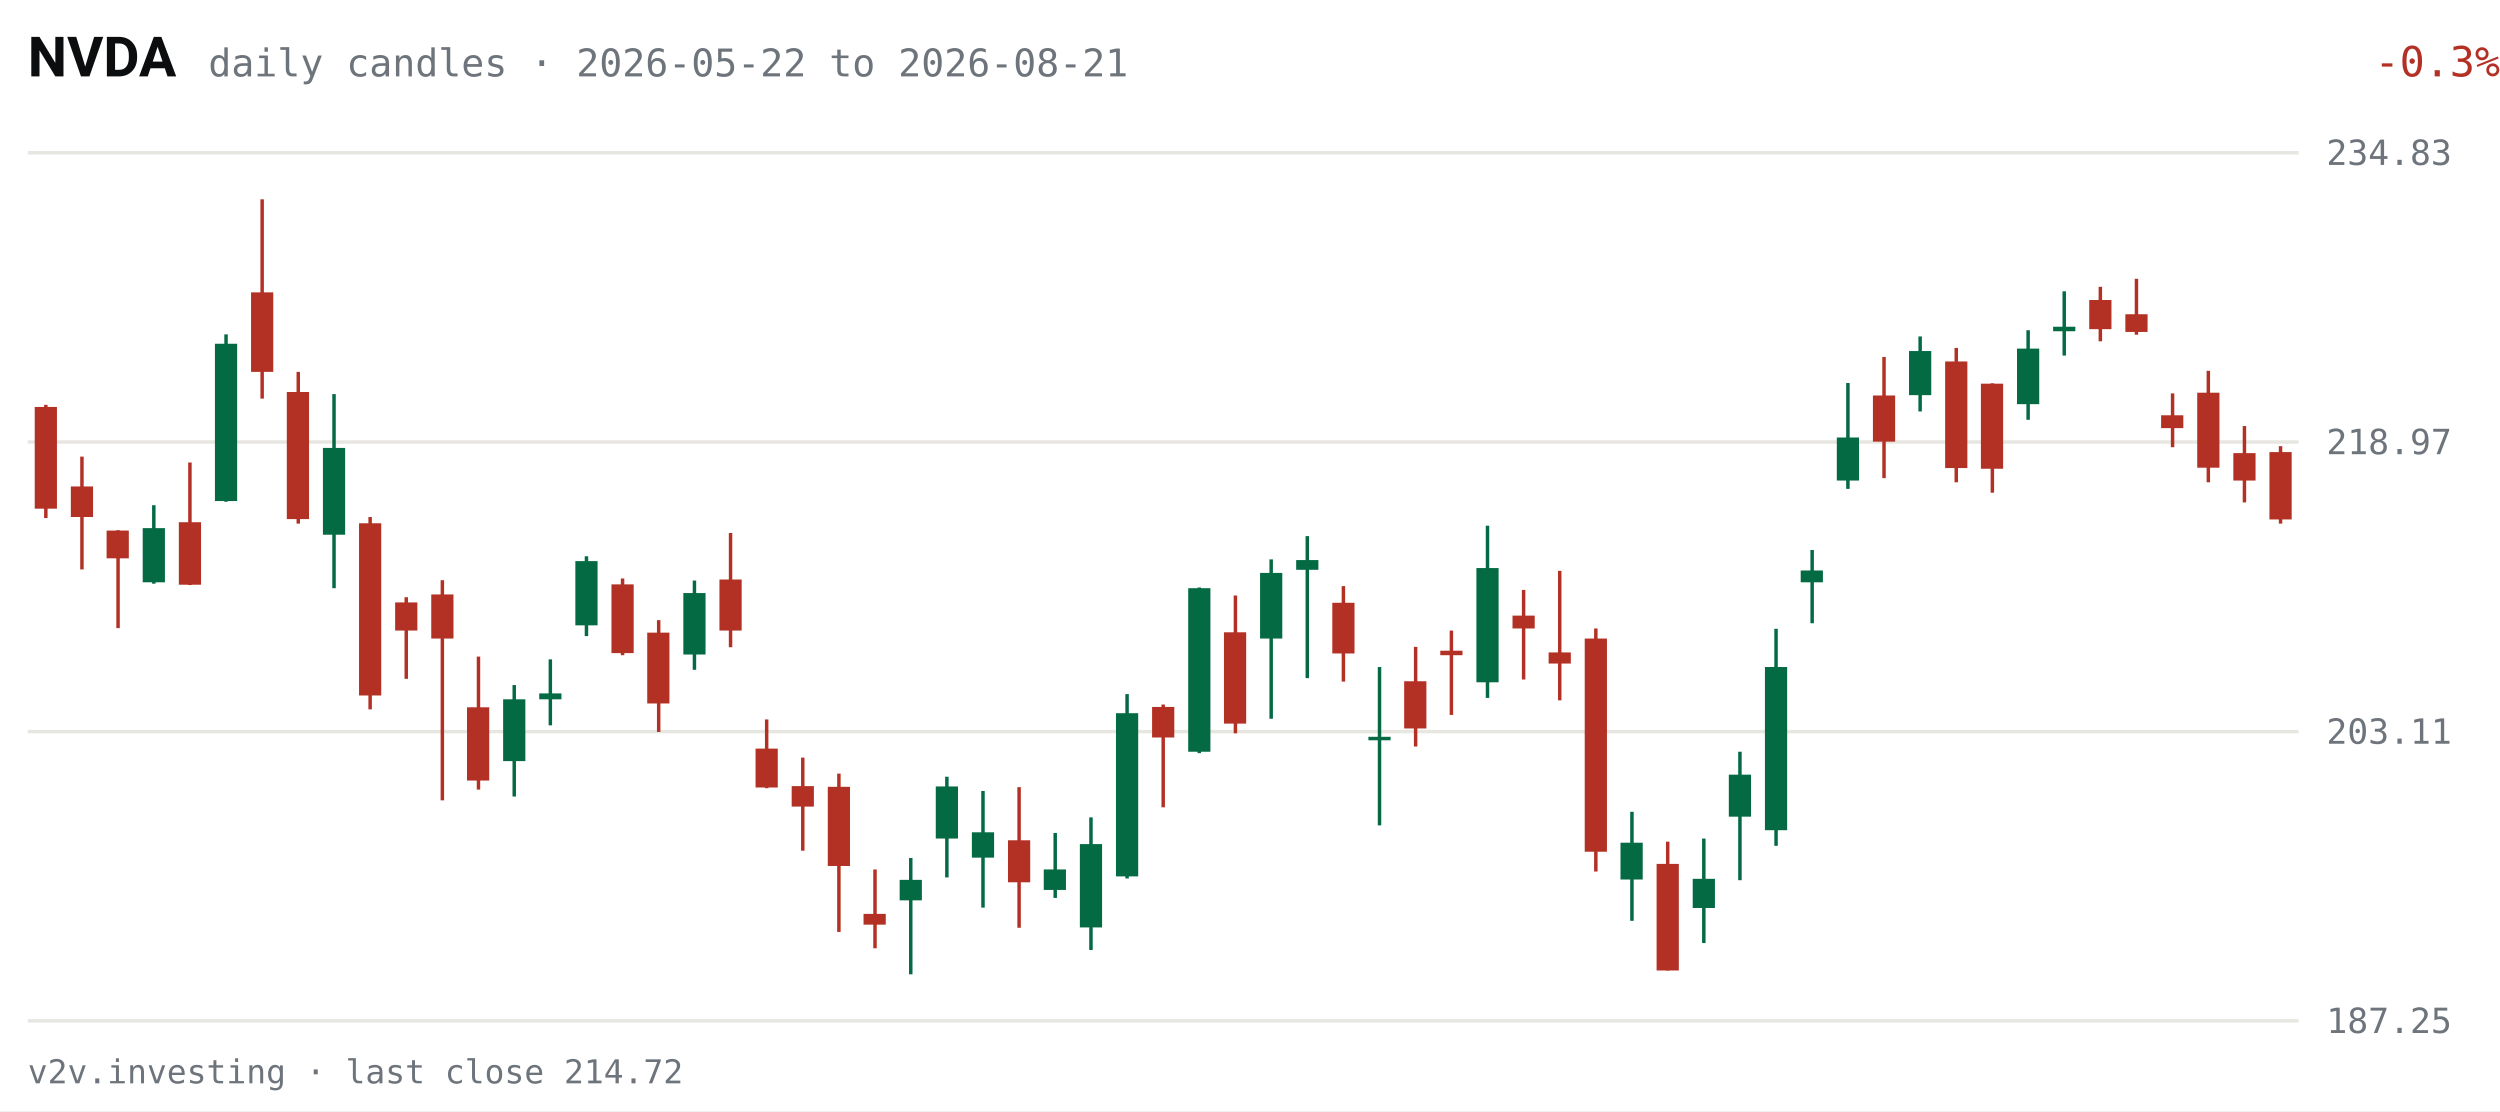
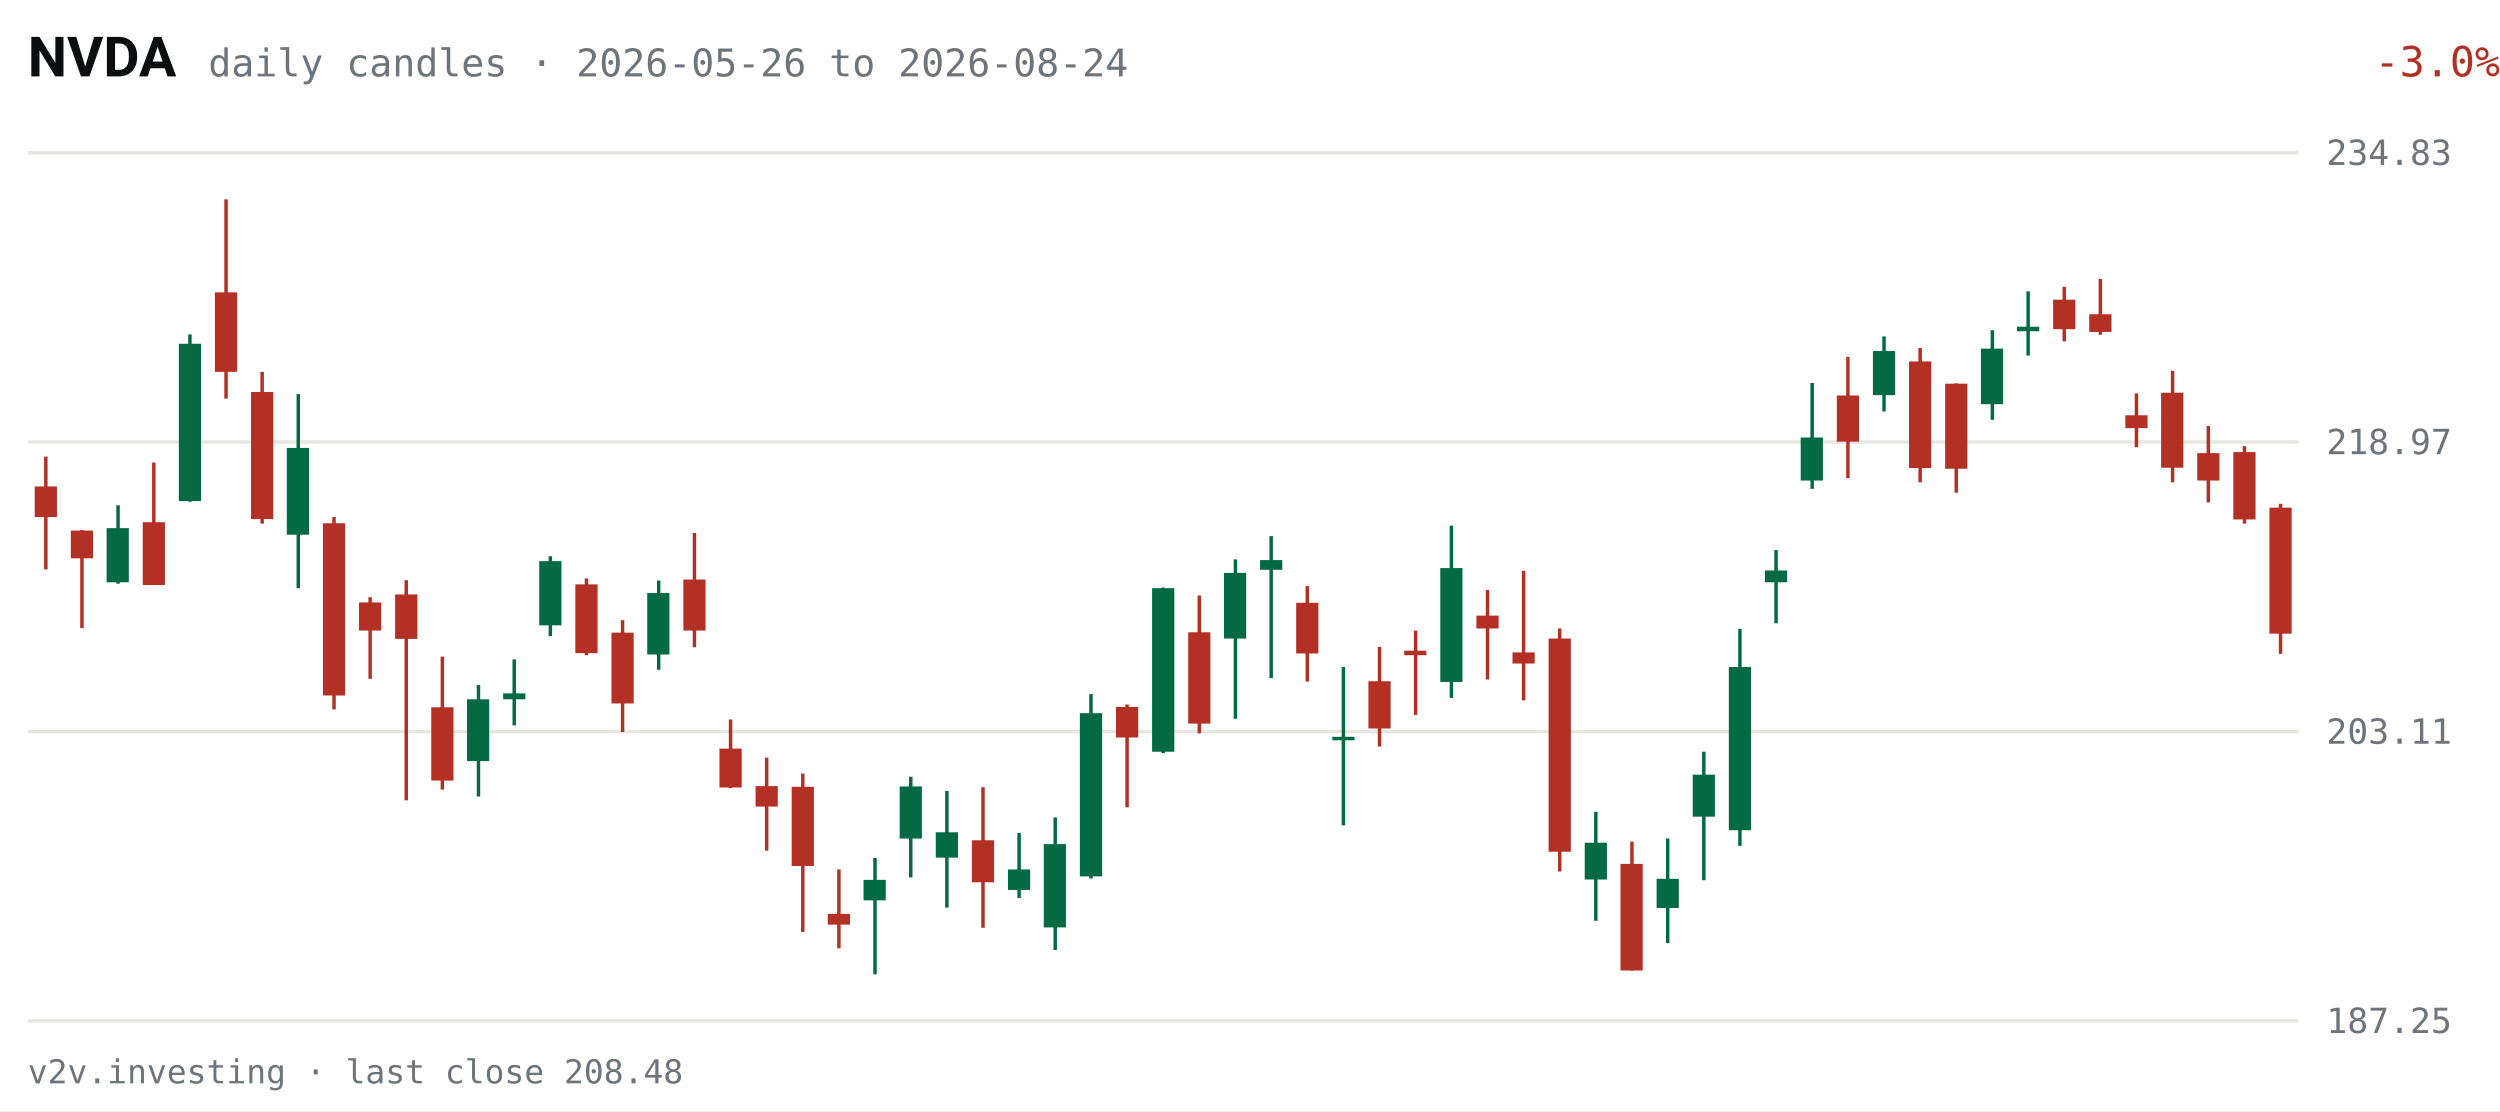
<svg xmlns="http://www.w3.org/2000/svg" viewBox="0 0 720 320" width="720" height="320" role="img" aria-label="NVDA daily candles, last 63 sessions">
  <rect width="720" height="320" fill="#FFFFFF" />
  <text x="8" y="22" fill="#0C0D0E" font-size="16" font-weight="600" font-family="system-ui,-apple-system,Segoe UI,Roboto,sans-serif">NVDA</text>
-   <text x="60" y="22" fill="#6E747B" font-size="11" font-family="ui-monospace,SFMono-Regular,Menlo,Consolas,monospace">daily candles · 2026-05-22 to 2026-08-21</text>
-   <text x="670" y="22" fill="#B33124" font-size="12" text-anchor="end" font-family="ui-monospace,SFMono-Regular,Menlo,Consolas,monospace" transform="translate(50,0)">-0.3%</text>
+   <text x="60" y="22" fill="#6E747B" font-size="11" font-family="ui-monospace,SFMono-Regular,Menlo,Consolas,monospace">daily candles · 2026-05-26 to 2026-08-24</text>
+   <text x="670" y="22" fill="#B33124" font-size="12" text-anchor="end" font-family="ui-monospace,SFMono-Regular,Menlo,Consolas,monospace" transform="translate(50,0)">-3.0%</text>
  <g font-family="ui-monospace,SFMono-Regular,Menlo,Consolas,monospace">
    <line x1="8" y1="294.0" x2="662" y2="294.0" stroke="#E7E6E1" stroke-width="1" />
    <text x="670" y="297.5" fill="#6E747B" font-size="10">187.25</text>
    <line x1="8" y1="210.7" x2="662" y2="210.7" stroke="#E7E6E1" stroke-width="1" />
    <text x="670" y="214.2" fill="#6E747B" font-size="10">203.11</text>
    <line x1="8" y1="127.3" x2="662" y2="127.3" stroke="#E7E6E1" stroke-width="1" />
    <text x="670" y="130.8" fill="#6E747B" font-size="10">218.97</text>
    <line x1="8" y1="44.0" x2="662" y2="44.0" stroke="#E7E6E1" stroke-width="1" />
    <text x="670" y="47.5" fill="#6E747B" font-size="10">234.83</text>
-     <line x1="13.2" y1="116.6" x2="13.2" y2="149.2" stroke="#B33124" stroke-width="1" />
-     <rect x="10.0" y="117.2" width="6.4" height="29.3" fill="#B33124" />
-     <line x1="23.6" y1="131.5" x2="23.6" y2="164.0" stroke="#B33124" stroke-width="1" />
-     <rect x="20.4" y="140.1" width="6.4" height="8.8" fill="#B33124" />
-     <line x1="34.0" y1="152.7" x2="34.0" y2="180.9" stroke="#B33124" stroke-width="1" />
-     <rect x="30.7" y="152.8" width="6.4" height="8.0" fill="#B33124" />
-     <line x1="44.3" y1="145.5" x2="44.3" y2="168.1" stroke="#046A44" stroke-width="1" />
-     <rect x="41.1" y="152.1" width="6.4" height="15.6" fill="#046A44" />
-     <line x1="54.7" y1="133.2" x2="54.7" y2="168.5" stroke="#B33124" stroke-width="1" />
-     <rect x="51.5" y="150.4" width="6.4" height="18.0" fill="#B33124" />
-     <line x1="65.1" y1="96.3" x2="65.1" y2="144.5" stroke="#046A44" stroke-width="1" />
-     <rect x="61.9" y="99.0" width="6.4" height="45.3" fill="#046A44" />
-     <line x1="75.5" y1="57.4" x2="75.5" y2="114.8" stroke="#B33124" stroke-width="1" />
-     <rect x="72.3" y="84.2" width="6.4" height="22.9" fill="#B33124" />
-     <line x1="85.9" y1="107.1" x2="85.9" y2="150.8" stroke="#B33124" stroke-width="1" />
-     <rect x="82.6" y="112.9" width="6.4" height="36.6" fill="#B33124" />
-     <line x1="96.2" y1="113.5" x2="96.2" y2="169.4" stroke="#046A44" stroke-width="1" />
-     <rect x="93.0" y="129.0" width="6.4" height="25.0" fill="#046A44" />
-     <line x1="106.6" y1="148.9" x2="106.6" y2="204.3" stroke="#B33124" stroke-width="1" />
-     <rect x="103.4" y="150.7" width="6.4" height="49.6" fill="#B33124" />
-     <line x1="117.0" y1="172.0" x2="117.0" y2="195.5" stroke="#B33124" stroke-width="1" />
-     <rect x="113.8" y="173.5" width="6.4" height="8.1" fill="#B33124" />
-     <line x1="127.4" y1="167.1" x2="127.4" y2="230.5" stroke="#B33124" stroke-width="1" />
-     <rect x="124.2" y="171.2" width="6.4" height="12.7" fill="#B33124" />
-     <line x1="137.8" y1="189.1" x2="137.8" y2="227.4" stroke="#B33124" stroke-width="1" />
-     <rect x="134.5" y="203.7" width="6.4" height="21.1" fill="#B33124" />
-     <line x1="148.1" y1="197.3" x2="148.1" y2="229.4" stroke="#046A44" stroke-width="1" />
-     <rect x="144.9" y="201.4" width="6.4" height="17.8" fill="#046A44" />
-     <line x1="158.5" y1="189.9" x2="158.5" y2="208.9" stroke="#046A44" stroke-width="1" />
-     <rect x="155.3" y="199.7" width="6.4" height="1.7" fill="#046A44" />
-     <line x1="168.9" y1="160.2" x2="168.9" y2="183.2" stroke="#046A44" stroke-width="1" />
-     <rect x="165.7" y="161.6" width="6.4" height="18.5" fill="#046A44" />
-     <line x1="179.3" y1="166.6" x2="179.3" y2="188.7" stroke="#B33124" stroke-width="1" />
-     <rect x="176.1" y="168.3" width="6.4" height="19.8" fill="#B33124" />
-     <line x1="189.7" y1="178.6" x2="189.7" y2="210.8" stroke="#B33124" stroke-width="1" />
-     <rect x="186.4" y="182.2" width="6.4" height="20.4" fill="#B33124" />
-     <line x1="200.0" y1="167.2" x2="200.0" y2="192.9" stroke="#046A44" stroke-width="1" />
-     <rect x="196.8" y="170.8" width="6.4" height="17.7" fill="#046A44" />
-     <line x1="210.4" y1="153.5" x2="210.4" y2="186.4" stroke="#B33124" stroke-width="1" />
-     <rect x="207.2" y="166.9" width="6.4" height="14.7" fill="#B33124" />
-     <line x1="220.8" y1="207.2" x2="220.8" y2="227.0" stroke="#B33124" stroke-width="1" />
-     <rect x="217.6" y="215.6" width="6.4" height="11.2" fill="#B33124" />
-     <line x1="231.2" y1="218.2" x2="231.2" y2="245.0" stroke="#B33124" stroke-width="1" />
-     <rect x="228.0" y="226.4" width="6.4" height="5.9" fill="#B33124" />
-     <line x1="241.6" y1="222.8" x2="241.6" y2="268.4" stroke="#B33124" stroke-width="1" />
-     <rect x="238.4" y="226.6" width="6.4" height="22.8" fill="#B33124" />
-     <line x1="252.0" y1="250.4" x2="252.0" y2="273.1" stroke="#B33124" stroke-width="1" />
-     <rect x="248.7" y="263.2" width="6.4" height="3.1" fill="#B33124" />
-     <line x1="262.3" y1="247.1" x2="262.3" y2="280.6" stroke="#046A44" stroke-width="1" />
-     <rect x="259.1" y="253.4" width="6.4" height="5.9" fill="#046A44" />
-     <line x1="272.7" y1="223.7" x2="272.7" y2="252.7" stroke="#046A44" stroke-width="1" />
-     <rect x="269.5" y="226.5" width="6.4" height="15.0" fill="#046A44" />
-     <line x1="283.1" y1="227.8" x2="283.1" y2="261.4" stroke="#046A44" stroke-width="1" />
-     <rect x="279.9" y="239.7" width="6.4" height="7.3" fill="#046A44" />
-     <line x1="293.5" y1="226.7" x2="293.5" y2="267.2" stroke="#B33124" stroke-width="1" />
-     <rect x="290.3" y="242.0" width="6.4" height="12.1" fill="#B33124" />
-     <line x1="303.9" y1="239.9" x2="303.9" y2="258.6" stroke="#046A44" stroke-width="1" />
-     <rect x="300.6" y="250.4" width="6.4" height="5.9" fill="#046A44" />
-     <line x1="314.2" y1="235.4" x2="314.2" y2="273.6" stroke="#046A44" stroke-width="1" />
-     <rect x="311.0" y="243.1" width="6.4" height="24.0" fill="#046A44" />
-     <line x1="324.6" y1="199.9" x2="324.6" y2="253.0" stroke="#046A44" stroke-width="1" />
-     <rect x="321.4" y="205.4" width="6.4" height="47.0" fill="#046A44" />
-     <line x1="335.0" y1="202.9" x2="335.0" y2="232.5" stroke="#B33124" stroke-width="1" />
-     <rect x="331.8" y="203.6" width="6.4" height="8.8" fill="#B33124" />
-     <line x1="345.4" y1="169.2" x2="345.4" y2="216.9" stroke="#046A44" stroke-width="1" />
-     <rect x="342.2" y="169.4" width="6.4" height="47.1" fill="#046A44" />
-     <line x1="355.8" y1="171.5" x2="355.8" y2="211.2" stroke="#B33124" stroke-width="1" />
-     <rect x="352.5" y="182.1" width="6.4" height="26.3" fill="#B33124" />
-     <line x1="366.1" y1="161.1" x2="366.1" y2="207.0" stroke="#046A44" stroke-width="1" />
-     <rect x="362.9" y="165.0" width="6.4" height="18.9" fill="#046A44" />
-     <line x1="376.5" y1="154.4" x2="376.5" y2="195.3" stroke="#046A44" stroke-width="1" />
-     <rect x="373.3" y="161.3" width="6.4" height="2.8" fill="#046A44" />
-     <line x1="386.9" y1="168.8" x2="386.9" y2="196.3" stroke="#B33124" stroke-width="1" />
-     <rect x="383.7" y="173.6" width="6.4" height="14.6" fill="#B33124" />
-     <line x1="397.3" y1="192.1" x2="397.3" y2="237.7" stroke="#046A44" stroke-width="1" />
-     <rect x="394.1" y="212.2" width="6.4" height="1.0" fill="#046A44" />
-     <line x1="407.7" y1="186.3" x2="407.7" y2="215.0" stroke="#B33124" stroke-width="1" />
-     <rect x="404.4" y="196.2" width="6.4" height="13.6" fill="#B33124" />
-     <line x1="418.0" y1="181.6" x2="418.0" y2="205.9" stroke="#B33124" stroke-width="1" />
-     <rect x="414.8" y="187.4" width="6.4" height="1.3" fill="#B33124" />
-     <line x1="428.4" y1="151.4" x2="428.4" y2="201.0" stroke="#046A44" stroke-width="1" />
-     <rect x="425.2" y="163.6" width="6.4" height="32.9" fill="#046A44" />
-     <line x1="438.8" y1="169.9" x2="438.8" y2="195.7" stroke="#B33124" stroke-width="1" />
-     <rect x="435.6" y="177.3" width="6.4" height="3.7" fill="#B33124" />
-     <line x1="449.2" y1="164.4" x2="449.2" y2="201.7" stroke="#B33124" stroke-width="1" />
-     <rect x="446.0" y="187.9" width="6.4" height="3.2" fill="#B33124" />
-     <line x1="459.6" y1="181.0" x2="459.6" y2="251.0" stroke="#B33124" stroke-width="1" />
-     <rect x="456.4" y="183.9" width="6.4" height="61.4" fill="#B33124" />
-     <line x1="470.0" y1="233.8" x2="470.0" y2="265.2" stroke="#046A44" stroke-width="1" />
-     <rect x="466.7" y="242.7" width="6.4" height="10.6" fill="#046A44" />
-     <line x1="480.3" y1="242.4" x2="480.3" y2="279.5" stroke="#B33124" stroke-width="1" />
-     <rect x="477.1" y="248.8" width="6.4" height="30.7" fill="#B33124" />
-     <line x1="490.7" y1="241.5" x2="490.7" y2="271.6" stroke="#046A44" stroke-width="1" />
-     <rect x="487.5" y="253.1" width="6.4" height="8.4" fill="#046A44" />
-     <line x1="501.1" y1="216.5" x2="501.1" y2="253.5" stroke="#046A44" stroke-width="1" />
-     <rect x="497.9" y="223.1" width="6.4" height="12.1" fill="#046A44" />
-     <line x1="511.5" y1="181.1" x2="511.5" y2="243.6" stroke="#046A44" stroke-width="1" />
-     <rect x="508.3" y="192.1" width="6.4" height="47.0" fill="#046A44" />
-     <line x1="521.9" y1="158.4" x2="521.9" y2="179.5" stroke="#046A44" stroke-width="1" />
-     <rect x="518.6" y="164.3" width="6.4" height="3.4" fill="#046A44" />
-     <line x1="532.2" y1="110.3" x2="532.2" y2="140.8" stroke="#046A44" stroke-width="1" />
-     <rect x="529.0" y="126.0" width="6.4" height="12.4" fill="#046A44" />
-     <line x1="542.6" y1="102.8" x2="542.6" y2="137.7" stroke="#B33124" stroke-width="1" />
-     <rect x="539.4" y="113.9" width="6.4" height="13.3" fill="#B33124" />
-     <line x1="553.0" y1="96.9" x2="553.0" y2="118.5" stroke="#046A44" stroke-width="1" />
-     <rect x="549.8" y="101.1" width="6.4" height="12.7" fill="#046A44" />
-     <line x1="563.4" y1="100.2" x2="563.4" y2="138.9" stroke="#B33124" stroke-width="1" />
-     <rect x="560.2" y="104.1" width="6.4" height="30.7" fill="#B33124" />
-     <line x1="573.8" y1="110.4" x2="573.8" y2="141.9" stroke="#B33124" stroke-width="1" />
-     <rect x="570.5" y="110.5" width="6.4" height="24.5" fill="#B33124" />
-     <line x1="584.1" y1="95.1" x2="584.1" y2="120.9" stroke="#046A44" stroke-width="1" />
-     <rect x="580.9" y="100.4" width="6.4" height="16.0" fill="#046A44" />
-     <line x1="594.5" y1="83.9" x2="594.5" y2="102.4" stroke="#046A44" stroke-width="1" />
-     <rect x="591.3" y="94.1" width="6.4" height="1.3" fill="#046A44" />
-     <line x1="604.9" y1="82.6" x2="604.9" y2="98.3" stroke="#B33124" stroke-width="1" />
-     <rect x="601.7" y="86.4" width="6.4" height="8.4" fill="#B33124" />
-     <line x1="615.3" y1="80.3" x2="615.3" y2="96.4" stroke="#B33124" stroke-width="1" />
-     <rect x="612.1" y="90.5" width="6.4" height="5.1" fill="#B33124" />
-     <line x1="625.7" y1="113.3" x2="625.7" y2="128.8" stroke="#B33124" stroke-width="1" />
-     <rect x="622.4" y="119.6" width="6.4" height="3.7" fill="#B33124" />
-     <line x1="636.0" y1="106.8" x2="636.0" y2="138.9" stroke="#B33124" stroke-width="1" />
-     <rect x="632.8" y="113.1" width="6.4" height="21.6" fill="#B33124" />
-     <line x1="646.4" y1="122.7" x2="646.4" y2="144.7" stroke="#B33124" stroke-width="1" />
-     <rect x="643.2" y="130.5" width="6.4" height="7.9" fill="#B33124" />
-     <line x1="656.8" y1="128.5" x2="656.8" y2="150.8" stroke="#B33124" stroke-width="1" />
-     <rect x="653.6" y="130.2" width="6.4" height="19.4" fill="#B33124" />
+     <line x1="13.2" y1="131.5" x2="13.2" y2="164.0" stroke="#B33124" stroke-width="1" />
+     <rect x="10.0" y="140.1" width="6.4" height="8.8" fill="#B33124" />
+     <line x1="23.6" y1="152.7" x2="23.6" y2="180.9" stroke="#B33124" stroke-width="1" />
+     <rect x="20.4" y="152.8" width="6.4" height="8.0" fill="#B33124" />
+     <line x1="34.0" y1="145.5" x2="34.0" y2="168.1" stroke="#046A44" stroke-width="1" />
+     <rect x="30.7" y="152.1" width="6.4" height="15.6" fill="#046A44" />
+     <line x1="44.3" y1="133.2" x2="44.3" y2="168.5" stroke="#B33124" stroke-width="1" />
+     <rect x="41.1" y="150.4" width="6.4" height="18.1" fill="#B33124" />
+     <line x1="54.7" y1="96.3" x2="54.7" y2="144.5" stroke="#046A44" stroke-width="1" />
+     <rect x="51.5" y="99.0" width="6.4" height="45.3" fill="#046A44" />
+     <line x1="65.1" y1="57.4" x2="65.1" y2="114.8" stroke="#B33124" stroke-width="1" />
+     <rect x="61.9" y="84.2" width="6.4" height="22.9" fill="#B33124" />
+     <line x1="75.5" y1="107.1" x2="75.5" y2="150.8" stroke="#B33124" stroke-width="1" />
+     <rect x="72.3" y="112.9" width="6.4" height="36.6" fill="#B33124" />
+     <line x1="85.9" y1="113.5" x2="85.9" y2="169.4" stroke="#046A44" stroke-width="1" />
+     <rect x="82.6" y="129.0" width="6.4" height="25.0" fill="#046A44" />
+     <line x1="96.2" y1="148.9" x2="96.2" y2="204.3" stroke="#B33124" stroke-width="1" />
+     <rect x="93.0" y="150.7" width="6.4" height="49.6" fill="#B33124" />
+     <line x1="106.6" y1="172.0" x2="106.6" y2="195.5" stroke="#B33124" stroke-width="1" />
+     <rect x="103.4" y="173.5" width="6.4" height="8.1" fill="#B33124" />
+     <line x1="117.0" y1="167.1" x2="117.0" y2="230.5" stroke="#B33124" stroke-width="1" />
+     <rect x="113.8" y="171.2" width="6.4" height="12.8" fill="#B33124" />
+     <line x1="127.4" y1="189.1" x2="127.4" y2="227.4" stroke="#B33124" stroke-width="1" />
+     <rect x="124.2" y="203.7" width="6.4" height="21.1" fill="#B33124" />
+     <line x1="137.8" y1="197.3" x2="137.8" y2="229.4" stroke="#046A44" stroke-width="1" />
+     <rect x="134.5" y="201.4" width="6.4" height="17.8" fill="#046A44" />
+     <line x1="148.1" y1="189.9" x2="148.1" y2="208.9" stroke="#046A44" stroke-width="1" />
+     <rect x="144.9" y="199.7" width="6.4" height="1.7" fill="#046A44" />
+     <line x1="158.5" y1="160.2" x2="158.5" y2="183.2" stroke="#046A44" stroke-width="1" />
+     <rect x="155.3" y="161.6" width="6.4" height="18.5" fill="#046A44" />
+     <line x1="168.9" y1="166.6" x2="168.9" y2="188.7" stroke="#B33124" stroke-width="1" />
+     <rect x="165.7" y="168.3" width="6.4" height="19.8" fill="#B33124" />
+     <line x1="179.3" y1="178.6" x2="179.3" y2="210.8" stroke="#B33124" stroke-width="1" />
+     <rect x="176.1" y="182.2" width="6.4" height="20.4" fill="#B33124" />
+     <line x1="189.7" y1="167.2" x2="189.7" y2="192.9" stroke="#046A44" stroke-width="1" />
+     <rect x="186.4" y="170.8" width="6.4" height="17.7" fill="#046A44" />
+     <line x1="200.0" y1="153.5" x2="200.0" y2="186.4" stroke="#B33124" stroke-width="1" />
+     <rect x="196.8" y="166.9" width="6.4" height="14.7" fill="#B33124" />
+     <line x1="210.4" y1="207.2" x2="210.4" y2="227.0" stroke="#B33124" stroke-width="1" />
+     <rect x="207.2" y="215.6" width="6.4" height="11.2" fill="#B33124" />
+     <line x1="220.8" y1="218.2" x2="220.8" y2="245.0" stroke="#B33124" stroke-width="1" />
+     <rect x="217.6" y="226.4" width="6.4" height="5.9" fill="#B33124" />
+     <line x1="231.2" y1="222.8" x2="231.2" y2="268.4" stroke="#B33124" stroke-width="1" />
+     <rect x="228.0" y="226.6" width="6.4" height="22.8" fill="#B33124" />
+     <line x1="241.6" y1="250.4" x2="241.6" y2="273.1" stroke="#B33124" stroke-width="1" />
+     <rect x="238.4" y="263.2" width="6.4" height="3.1" fill="#B33124" />
+     <line x1="252.0" y1="247.1" x2="252.0" y2="280.6" stroke="#046A44" stroke-width="1" />
+     <rect x="248.7" y="253.4" width="6.4" height="5.9" fill="#046A44" />
+     <line x1="262.3" y1="223.7" x2="262.3" y2="252.7" stroke="#046A44" stroke-width="1" />
+     <rect x="259.1" y="226.5" width="6.4" height="15.0" fill="#046A44" />
+     <line x1="272.7" y1="227.8" x2="272.7" y2="261.4" stroke="#046A44" stroke-width="1" />
+     <rect x="269.5" y="239.7" width="6.4" height="7.3" fill="#046A44" />
+     <line x1="283.1" y1="226.7" x2="283.1" y2="267.2" stroke="#B33124" stroke-width="1" />
+     <rect x="279.9" y="242.0" width="6.4" height="12.1" fill="#B33124" />
+     <line x1="293.5" y1="239.9" x2="293.5" y2="258.6" stroke="#046A44" stroke-width="1" />
+     <rect x="290.3" y="250.4" width="6.4" height="5.9" fill="#046A44" />
+     <line x1="303.9" y1="235.4" x2="303.9" y2="273.6" stroke="#046A44" stroke-width="1" />
+     <rect x="300.6" y="243.1" width="6.4" height="24.0" fill="#046A44" />
+     <line x1="314.2" y1="199.9" x2="314.2" y2="253.0" stroke="#046A44" stroke-width="1" />
+     <rect x="311.0" y="205.4" width="6.4" height="47.0" fill="#046A44" />
+     <line x1="324.6" y1="202.9" x2="324.6" y2="232.5" stroke="#B33124" stroke-width="1" />
+     <rect x="321.4" y="203.6" width="6.4" height="8.8" fill="#B33124" />
+     <line x1="335.0" y1="169.2" x2="335.0" y2="216.9" stroke="#046A44" stroke-width="1" />
+     <rect x="331.8" y="169.4" width="6.4" height="47.1" fill="#046A44" />
+     <line x1="345.4" y1="171.5" x2="345.4" y2="211.2" stroke="#B33124" stroke-width="1" />
+     <rect x="342.2" y="182.1" width="6.4" height="26.3" fill="#B33124" />
+     <line x1="355.8" y1="161.1" x2="355.8" y2="207.0" stroke="#046A44" stroke-width="1" />
+     <rect x="352.5" y="165.0" width="6.4" height="18.9" fill="#046A44" />
+     <line x1="366.1" y1="154.4" x2="366.1" y2="195.3" stroke="#046A44" stroke-width="1" />
+     <rect x="362.9" y="161.3" width="6.4" height="2.8" fill="#046A44" />
+     <line x1="376.5" y1="168.8" x2="376.5" y2="196.3" stroke="#B33124" stroke-width="1" />
+     <rect x="373.3" y="173.6" width="6.4" height="14.6" fill="#B33124" />
+     <line x1="386.9" y1="192.1" x2="386.9" y2="237.7" stroke="#046A44" stroke-width="1" />
+     <rect x="383.7" y="212.2" width="6.4" height="1.0" fill="#046A44" />
+     <line x1="397.3" y1="186.3" x2="397.3" y2="215.0" stroke="#B33124" stroke-width="1" />
+     <rect x="394.1" y="196.2" width="6.4" height="13.6" fill="#B33124" />
+     <line x1="407.7" y1="181.6" x2="407.7" y2="205.9" stroke="#B33124" stroke-width="1" />
+     <rect x="404.4" y="187.4" width="6.4" height="1.3" fill="#B33124" />
+     <line x1="418.0" y1="151.4" x2="418.0" y2="201.0" stroke="#046A44" stroke-width="1" />
+     <rect x="414.8" y="163.6" width="6.4" height="32.8" fill="#046A44" />
+     <line x1="428.4" y1="169.9" x2="428.4" y2="195.7" stroke="#B33124" stroke-width="1" />
+     <rect x="425.2" y="177.3" width="6.4" height="3.7" fill="#B33124" />
+     <line x1="438.8" y1="164.4" x2="438.8" y2="201.7" stroke="#B33124" stroke-width="1" />
+     <rect x="435.6" y="187.9" width="6.4" height="3.2" fill="#B33124" />
+     <line x1="449.2" y1="181.0" x2="449.2" y2="251.0" stroke="#B33124" stroke-width="1" />
+     <rect x="446.0" y="183.9" width="6.4" height="61.4" fill="#B33124" />
+     <line x1="459.6" y1="233.8" x2="459.6" y2="265.2" stroke="#046A44" stroke-width="1" />
+     <rect x="456.4" y="242.7" width="6.4" height="10.6" fill="#046A44" />
+     <line x1="470.0" y1="242.4" x2="470.0" y2="279.5" stroke="#B33124" stroke-width="1" />
+     <rect x="466.7" y="248.8" width="6.4" height="30.7" fill="#B33124" />
+     <line x1="480.3" y1="241.5" x2="480.3" y2="271.6" stroke="#046A44" stroke-width="1" />
+     <rect x="477.1" y="253.1" width="6.4" height="8.4" fill="#046A44" />
+     <line x1="490.7" y1="216.5" x2="490.7" y2="253.5" stroke="#046A44" stroke-width="1" />
+     <rect x="487.5" y="223.1" width="6.4" height="12.1" fill="#046A44" />
+     <line x1="501.1" y1="181.1" x2="501.1" y2="243.6" stroke="#046A44" stroke-width="1" />
+     <rect x="497.9" y="192.1" width="6.4" height="47.0" fill="#046A44" />
+     <line x1="511.5" y1="158.4" x2="511.5" y2="179.5" stroke="#046A44" stroke-width="1" />
+     <rect x="508.3" y="164.3" width="6.4" height="3.4" fill="#046A44" />
+     <line x1="521.9" y1="110.3" x2="521.9" y2="140.8" stroke="#046A44" stroke-width="1" />
+     <rect x="518.6" y="126.0" width="6.4" height="12.4" fill="#046A44" />
+     <line x1="532.2" y1="102.8" x2="532.2" y2="137.7" stroke="#B33124" stroke-width="1" />
+     <rect x="529.0" y="113.9" width="6.4" height="13.3" fill="#B33124" />
+     <line x1="542.6" y1="96.9" x2="542.6" y2="118.5" stroke="#046A44" stroke-width="1" />
+     <rect x="539.4" y="101.1" width="6.4" height="12.7" fill="#046A44" />
+     <line x1="553.0" y1="100.2" x2="553.0" y2="138.9" stroke="#B33124" stroke-width="1" />
+     <rect x="549.8" y="104.1" width="6.4" height="30.7" fill="#B33124" />
+     <line x1="563.4" y1="110.4" x2="563.4" y2="141.9" stroke="#B33124" stroke-width="1" />
+     <rect x="560.2" y="110.5" width="6.4" height="24.5" fill="#B33124" />
+     <line x1="573.8" y1="95.1" x2="573.8" y2="120.9" stroke="#046A44" stroke-width="1" />
+     <rect x="570.5" y="100.4" width="6.4" height="16.0" fill="#046A44" />
+     <line x1="584.1" y1="83.9" x2="584.1" y2="102.4" stroke="#046A44" stroke-width="1" />
+     <rect x="580.9" y="94.1" width="6.4" height="1.3" fill="#046A44" />
+     <line x1="594.5" y1="82.6" x2="594.5" y2="98.3" stroke="#B33124" stroke-width="1" />
+     <rect x="591.3" y="86.3" width="6.4" height="8.5" fill="#B33124" />
+     <line x1="604.9" y1="80.3" x2="604.9" y2="96.4" stroke="#B33124" stroke-width="1" />
+     <rect x="601.7" y="90.5" width="6.4" height="5.1" fill="#B33124" />
+     <line x1="615.3" y1="113.3" x2="615.3" y2="128.8" stroke="#B33124" stroke-width="1" />
+     <rect x="612.1" y="119.6" width="6.4" height="3.7" fill="#B33124" />
+     <line x1="625.7" y1="106.8" x2="625.7" y2="138.9" stroke="#B33124" stroke-width="1" />
+     <rect x="622.4" y="113.1" width="6.4" height="21.6" fill="#B33124" />
+     <line x1="636.0" y1="122.7" x2="636.0" y2="144.7" stroke="#B33124" stroke-width="1" />
+     <rect x="632.8" y="130.5" width="6.4" height="7.9" fill="#B33124" />
+     <line x1="646.4" y1="128.5" x2="646.4" y2="150.8" stroke="#B33124" stroke-width="1" />
+     <rect x="643.2" y="130.2" width="6.4" height="19.4" fill="#B33124" />
+     <line x1="656.8" y1="145.1" x2="656.8" y2="188.3" stroke="#B33124" stroke-width="1" />
+     <rect x="653.6" y="146.2" width="6.4" height="36.3" fill="#B33124" />
  </g>
-   <text x="8" y="312" fill="#6E747B" font-size="9.5" font-family="ui-monospace,SFMono-Regular,Menlo,Consolas,monospace">v2v.investing · last close 214.72</text>
+   <text x="8" y="312" fill="#6E747B" font-size="9.5" font-family="ui-monospace,SFMono-Regular,Menlo,Consolas,monospace">v2v.investing · last close 208.48</text>
</svg>
